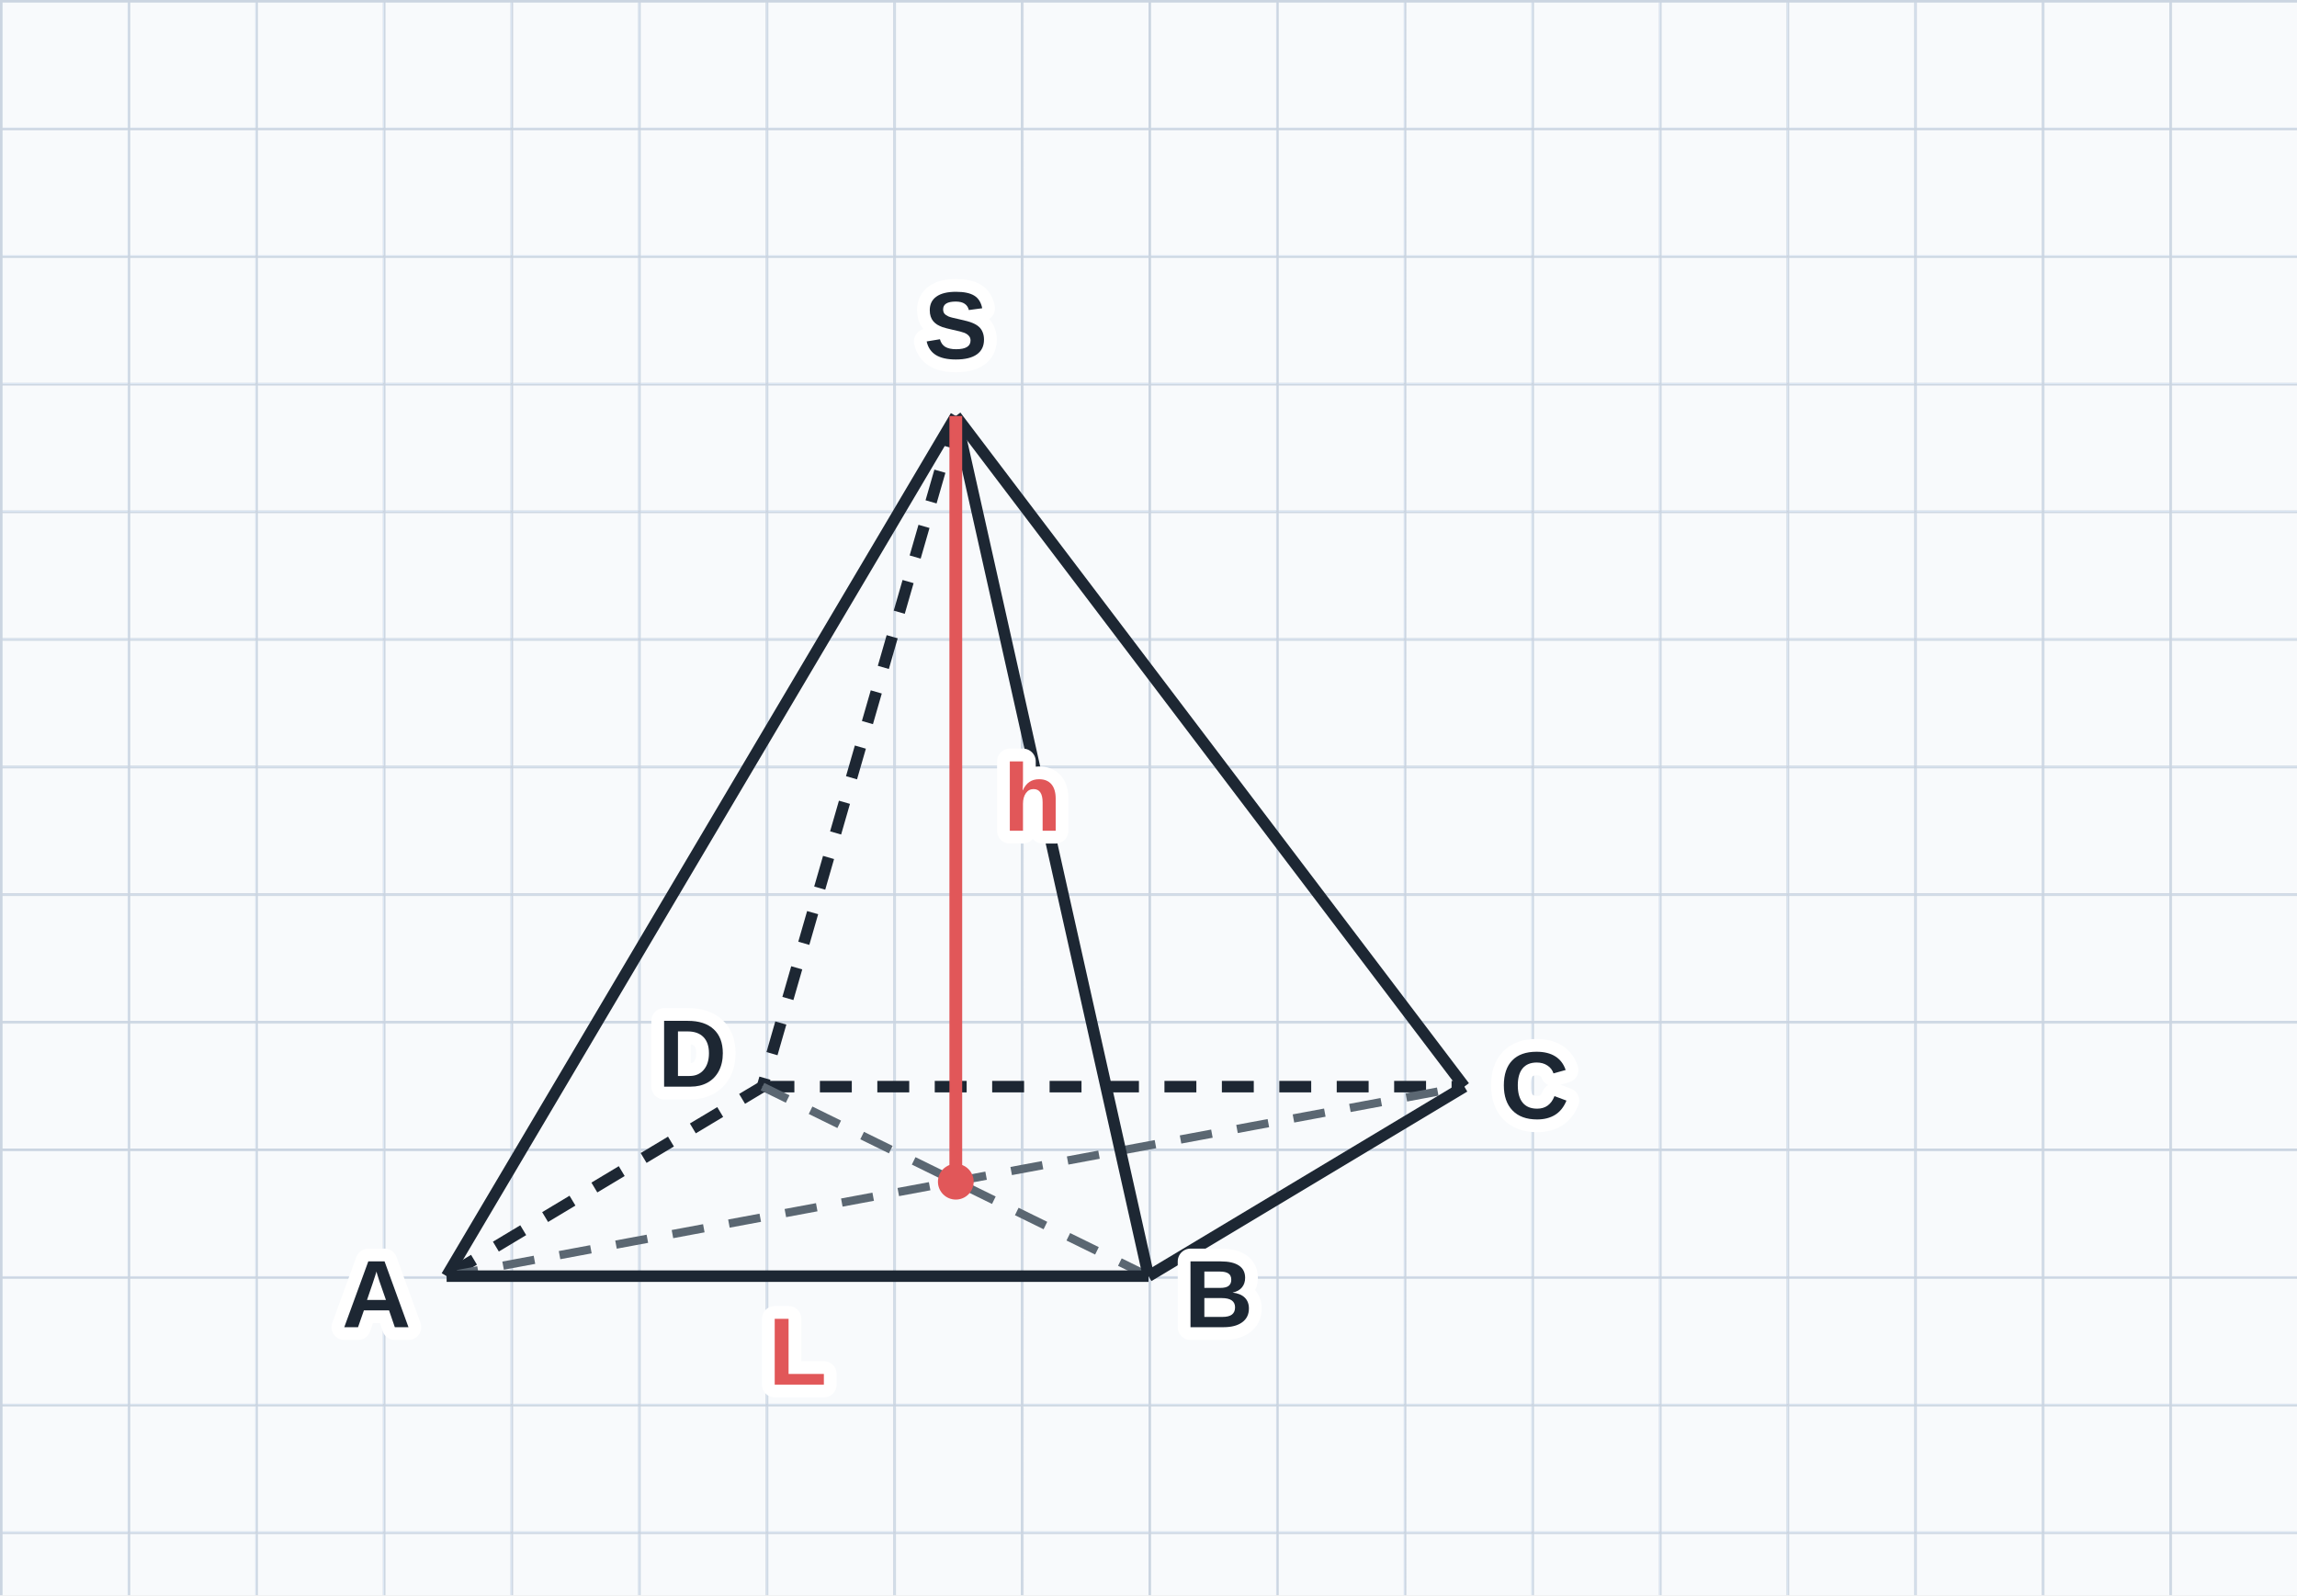
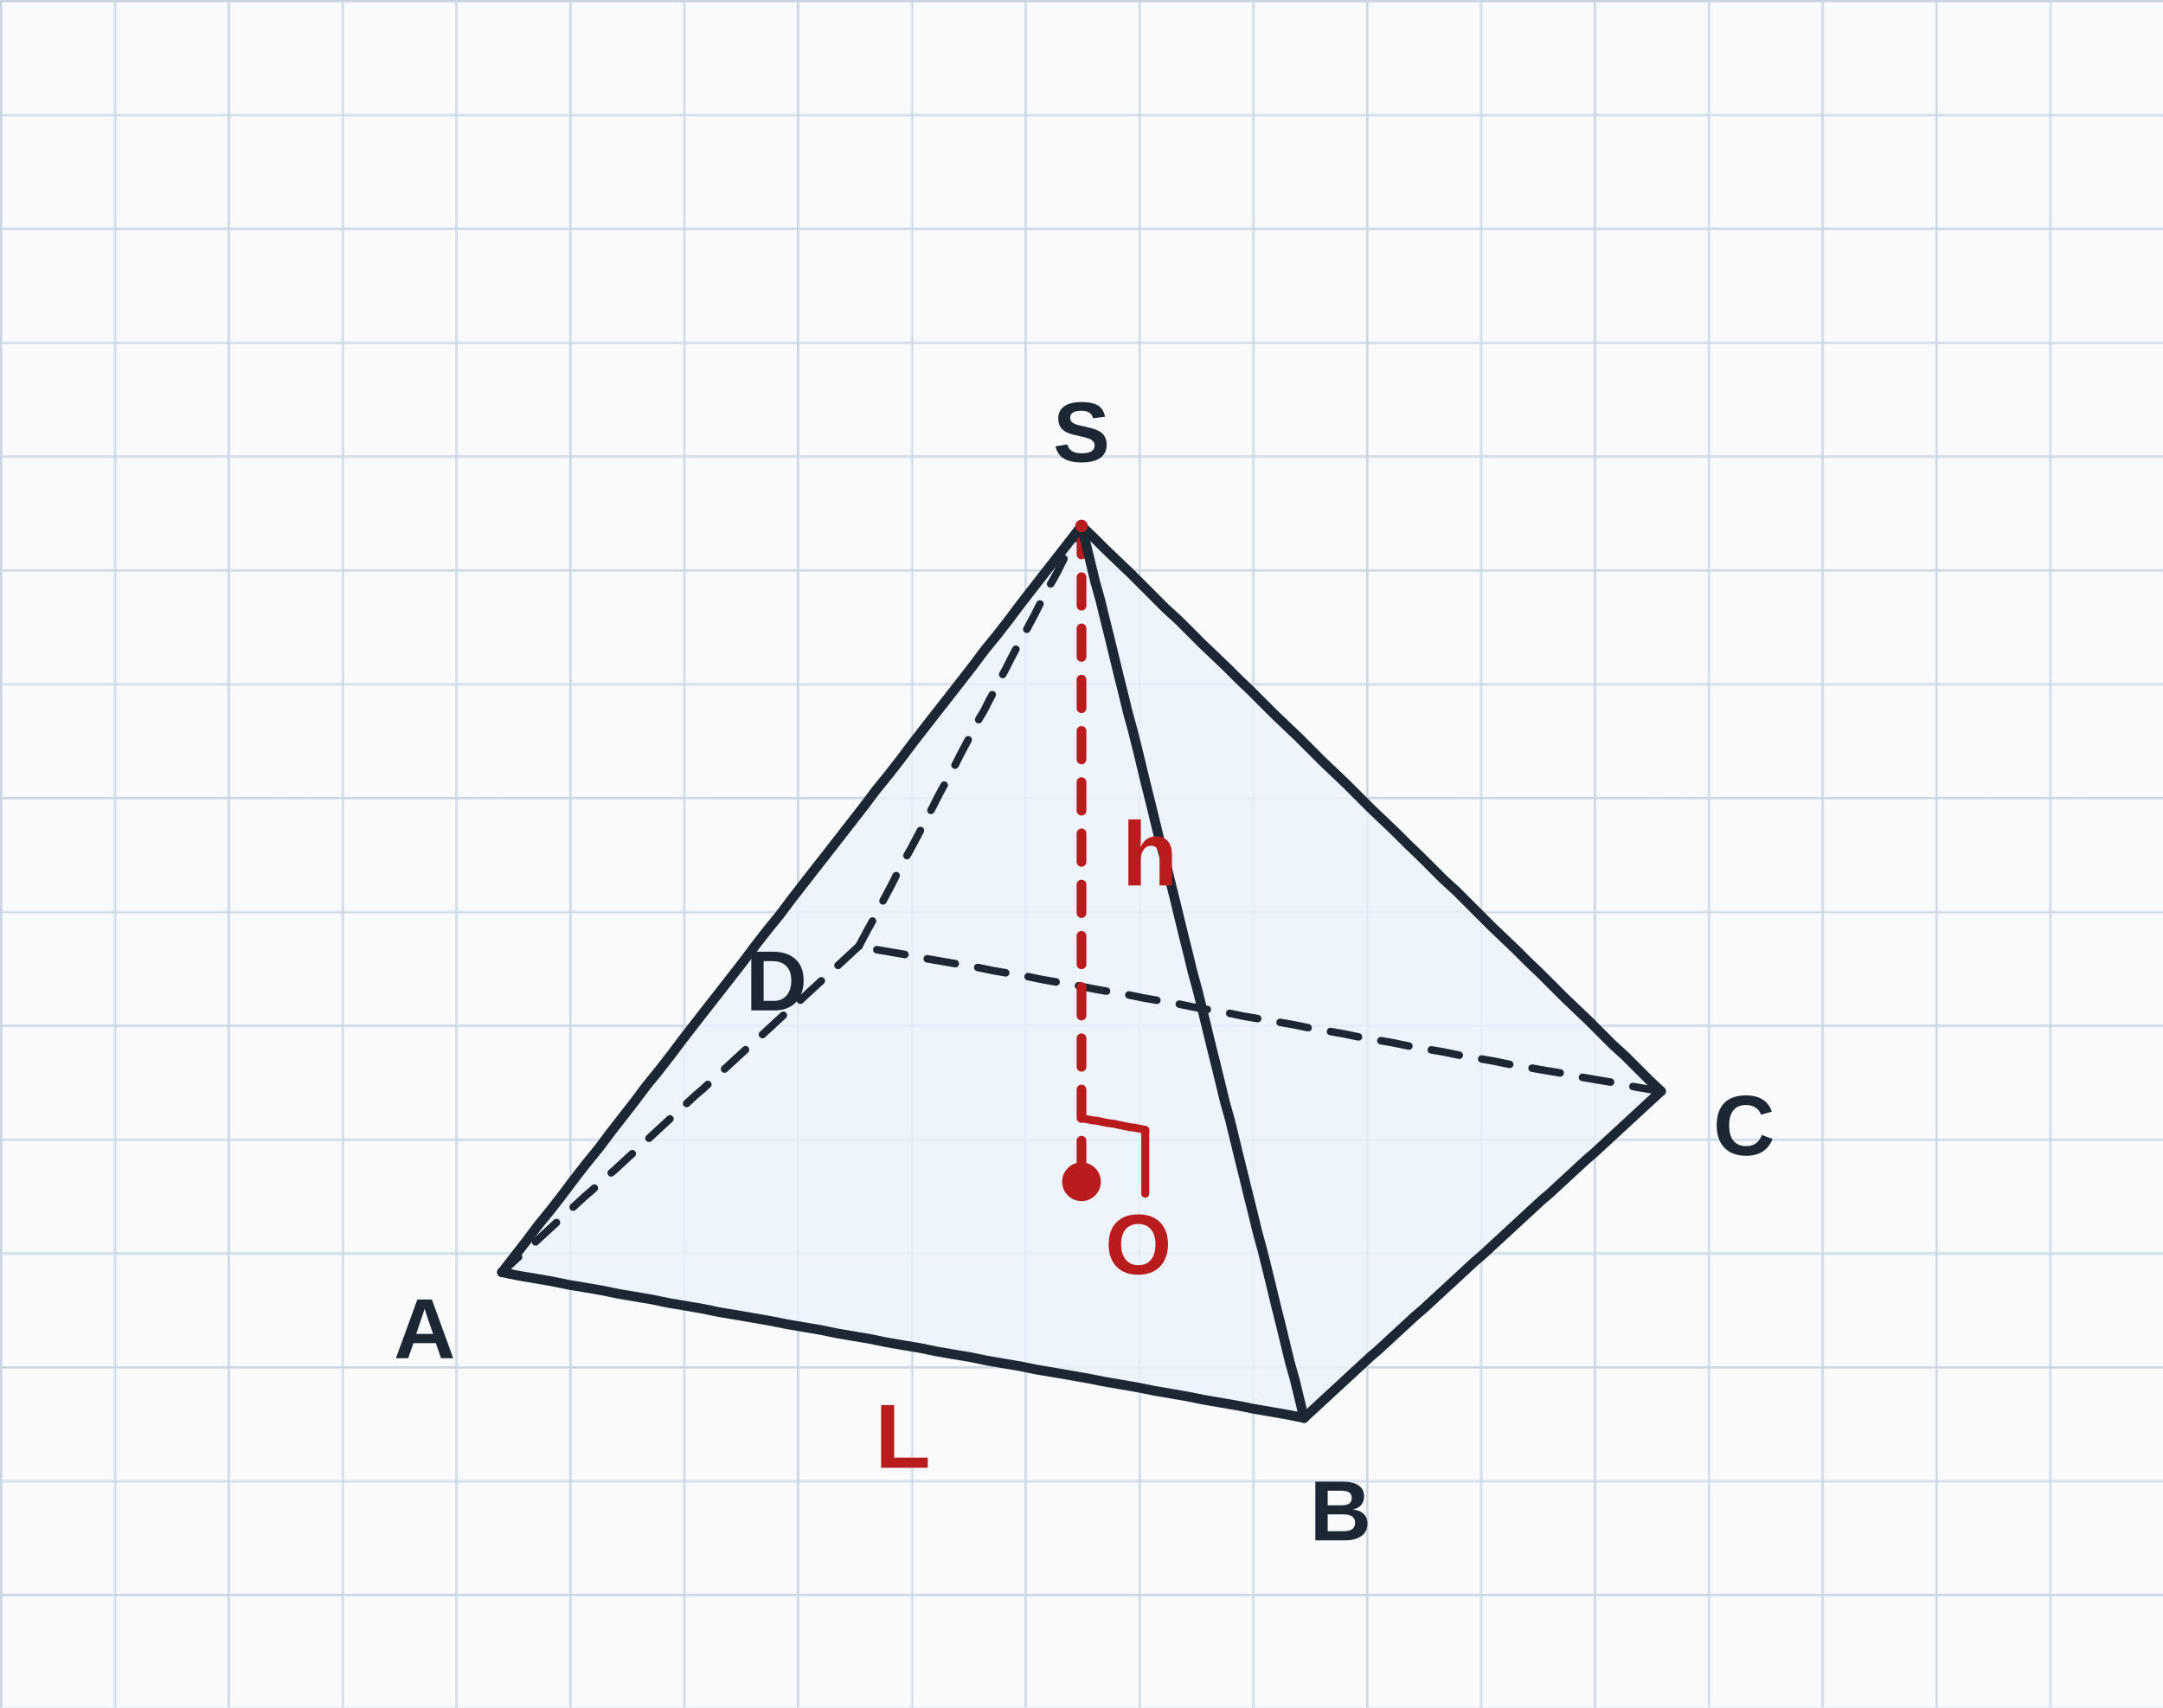
- <svg xmlns="http://www.w3.org/2000/svg" viewBox="0 0 360 250" font-family="Segoe UI, Arial, sans-serif">
+ <svg xmlns="http://www.w3.org/2000/svg" viewBox="0 0 380 300" font-family="Segoe UI, Arial, sans-serif">
  <defs>
-     <pattern id="grid-t12c4chopdeu" width="20" height="20" patternUnits="userSpaceOnUse">
+     <pattern id="nlg" width="20" height="20" patternUnits="userSpaceOnUse">
      <path d="M20 0H0V20" fill="none" stroke="#cbd5e1" stroke-width="0.8" />
    </pattern>
  </defs>
-   <rect width="360" height="250" fill="#f8fafc" />
-   <rect width="360" height="250" fill="url(#grid-t12c4chopdeu)" />
-   <line x1="70.0" y1="200.0" x2="119.5" y2="170.3" stroke="#1d2733" stroke-width="1.8" stroke-dasharray="5 4" />
-   <line x1="119.5" y1="170.3" x2="229.5" y2="170.3" stroke="#1d2733" stroke-width="1.8" stroke-dasharray="5 4" />
-   <line x1="149.8" y1="65.2" x2="119.5" y2="170.3" stroke="#1d2733" stroke-width="1.8" stroke-dasharray="5 4" />
-   <line x1="70.0" y1="200.0" x2="229.5" y2="170.3" stroke="#5b6772" stroke-width="1.3" stroke-dasharray="5 4" />
-   <line x1="180.0" y1="200.0" x2="119.5" y2="170.3" stroke="#5b6772" stroke-width="1.3" stroke-dasharray="5 4" />
-   <line x1="70.0" y1="200.0" x2="180.0" y2="200.0" stroke="#1d2733" stroke-width="1.8" />
-   <line x1="180.0" y1="200.0" x2="229.5" y2="170.3" stroke="#1d2733" stroke-width="1.8" />
-   <line x1="149.8" y1="65.2" x2="70.0" y2="200.0" stroke="#1d2733" stroke-width="1.8" />
-   <line x1="149.8" y1="65.2" x2="180.0" y2="200.0" stroke="#1d2733" stroke-width="1.8" />
-   <line x1="149.8" y1="65.2" x2="229.5" y2="170.3" stroke="#1d2733" stroke-width="1.8" />
-   <line x1="149.8" y1="65.2" x2="149.8" y2="185.2" stroke="#e15759" stroke-width="2" />
-   <circle cx="149.8" cy="185.2" r="2.8" fill="#e15759" />
-   <text stroke="white" stroke-width="4" stroke-linejoin="round" x="161.8" y="130.2" text-anchor="middle" font-size="15" font-weight="bold" fill="white">h</text>
-   <text x="161.8" y="130.2" text-anchor="middle" font-size="15" font-weight="bold" fill="#e15759">h</text>
-   <text stroke="white" stroke-width="4" stroke-linejoin="round" x="125.0" y="217.0" text-anchor="middle" font-size="15" font-weight="bold" fill="white">L</text>
-   <text x="125.0" y="217.0" text-anchor="middle" font-size="15" font-weight="bold" fill="#e15759">L</text>
-   <text stroke="white" stroke-width="4" stroke-linejoin="round" x="149.8" y="56.2" text-anchor="middle" font-size="15" font-weight="bold" fill="white">S</text>
-   <text x="149.8" y="56.2" text-anchor="middle" font-size="15" font-weight="bold" fill="#1d2733">S</text>
-   <text stroke="white" stroke-width="4" stroke-linejoin="round" x="59.0" y="208.0" text-anchor="middle" font-size="15" font-weight="bold" fill="white">A</text>
-   <text x="59.0" y="208.0" text-anchor="middle" font-size="15" font-weight="bold" fill="#1d2733">A</text>
-   <text stroke="white" stroke-width="4" stroke-linejoin="round" x="191.0" y="208.0" text-anchor="middle" font-size="15" font-weight="bold" fill="white">B</text>
-   <text x="191.0" y="208.0" text-anchor="middle" font-size="15" font-weight="bold" fill="#1d2733">B</text>
-   <text stroke="white" stroke-width="4" stroke-linejoin="round" x="240.5" y="175.3" text-anchor="middle" font-size="15" font-weight="bold" fill="white">C</text>
-   <text x="240.5" y="175.3" text-anchor="middle" font-size="15" font-weight="bold" fill="#1d2733">C</text>
-   <text stroke="white" stroke-width="4" stroke-linejoin="round" x="108.5" y="170.3" text-anchor="middle" font-size="15" font-weight="bold" fill="white">D</text>
-   <text x="108.5" y="170.3" text-anchor="middle" font-size="15" font-weight="bold" fill="#1d2733">D</text>
+   <rect width="380" height="300" fill="#f8fafc" />
+   <rect width="380" height="300" fill="url(#nlg)" />
+   <polygon points="88.2,223.5 190,92.4 291.8,191.7 229.1,249.1" fill="#eaf2fb" opacity="0.8" />
+   <path d="M291.8 191.7L288.8 191.2L285.9 190.7L283 190.1L280 189.6L277.1 189.1L274.2 188.5L271.2 188L268.3 187.5L265.3 187L262.4 186.4L259.5 185.9L256.5 185.4L253.6 184.8L250.7 184.3L247.7 183.8L244.8 183.2L241.9 182.7L238.9 182.2L236 181.6L233.1 181.1L230.1 180.6L227.2 180L224.3 179.5L221.3 179L218.4 178.5L215.5 177.9L212.5 177.4L209.6 176.9L206.7 176.3L203.7 175.8L200.8 175.3L197.9 174.7L194.9 174.2L192 173.7L189.1 173.1L186.1 172.6L183.2 172.1L180.3 171.5L177.3 171L174.4 170.5L171.5 169.9L168.5 169.4L165.6 168.9L162.7 168.4L159.7 167.8L156.8 167.3L153.8 166.8L150.9 166.2" fill="none" stroke="#1d2733" stroke-width="1.326" stroke-linecap="round" stroke-linejoin="round" stroke-dasharray="5 4" />
+   <path d="M150.9 166.2L149.6 167.4L148.3 168.6L147 169.8L145.7 171L144.4 172.2L143.1 173.4L141.8 174.6L140.5 175.8L139.2 177L137.9 178.1L136.6 179.3L135.3 180.5L134 181.7L132.7 182.9L131.3 184.1L130 185.3L128.7 186.5L127.4 187.7L126.1 188.9L124.8 190.1L123.5 191.3L122.2 192.4L120.9 193.6L119.6 194.8L118.3 196L117 197.2L115.7 198.4L114.4 199.6L113.1 200.8L111.8 202L110.5 203.2L109.2 204.4L107.9 205.6L106.6 206.7L105.3 207.9L104 209.1L102.6 210.3L101.3 211.5L100 212.7L98.7 213.9L97.4 215.1L96.1 216.3L94.8 217.5L93.5 218.7L92.2 219.9L90.9 221L89.6 222.2L88.3 223.4" fill="none" stroke="#1d2733" stroke-width="1.326" stroke-linecap="round" stroke-linejoin="round" stroke-dasharray="5 4" />
+   <path d="M150.9 166.2L151.7 164.7L152.5 163.2L153.4 161.6L154.2 160.1L155 158.5L155.8 157L156.6 155.5L157.4 153.9L158.2 152.4L159 150.9L159.9 149.3L160.7 147.8L161.5 146.3L162.3 144.7L163.1 143.2L163.9 141.7L164.7 140.1L165.5 138.6L166.4 137L167.2 135.5L168 134L168.8 132.4L169.6 130.9L170.4 129.4L171.2 127.8L172 126.3L172.9 124.8L173.7 123.2L174.5 121.7L175.3 120.1L176.1 118.6L176.9 117.1L177.7 115.5L178.5 114L179.4 112.5L180.2 110.9L181 109.4L181.8 107.9L182.6 106.3L183.4 104.8L184.2 103.2L185.1 101.7L185.9 100.2L186.7 98.6L187.5 97.1L188.3 95.6L189.1 94L189.9 92.5" fill="none" stroke="#1d2733" stroke-width="1.326" stroke-linecap="round" stroke-linejoin="round" stroke-dasharray="5 4" />
+   <path d="M190 92.4L190 95.3L190 98.2L190 101L190 103.9L190 106.8L190 109.7L190 112.6L190 115.4L190 118.3L190 121.2L190 124.1L190 127L190 129.9L190 132.7L190 135.6L190 138.5L190 141.4L190 144.3L190 147.1L190 150L190 152.9L190 155.8L190 158.7L190 161.5L190 164.4L190 167.3L190 170.2L190 173.1L190 176L190 178.8L190 181.7L190 184.6L190 187.5L190 190.4L190 193.2L190 196.1L190 199L190 201.9L190 204.8L190 207.6" fill="none" stroke="#b91c1c" stroke-width="1.716" stroke-linecap="round" stroke-linejoin="round" stroke-dasharray="5 4" />
+   <path d="M88.2 223.5L91.1 224.1L94.1 224.6L97 225.1L99.9 225.7L102.9 226.2L105.8 226.7L108.7 227.3L111.7 227.8L114.6 228.3L117.5 228.9L120.5 229.4L123.4 229.9L126.3 230.5L129.3 231L132.2 231.5L135.1 232L138.1 232.6L141 233.1L144 233.6L146.9 234.2L149.8 234.7L152.8 235.2L155.7 235.8L158.6 236.3L161.6 236.8L164.5 237.4L167.4 237.9L170.4 238.4L173.3 239L176.2 239.5L179.2 240L182.1 240.6L185.1 241.1L188 241.6L190.9 242.1L193.9 242.7L196.8 243.2L199.7 243.7L202.7 244.3L205.6 244.8L208.5 245.3L211.5 245.9L214.4 246.4L217.3 246.9L220.3 247.5L223.2 248L226.1 248.5L229.1 249.1" fill="none" stroke="#1d2733" stroke-width="1.7" stroke-linecap="round" stroke-linejoin="round" />
+   <path d="M229.1 249.1L230.4 247.9L231.7 246.7L233 245.5L234.3 244.3L235.6 243.1L236.9 241.9L238.2 240.7L239.5 239.5L240.8 238.3L242.2 237.1L243.5 235.9L244.8 234.7L246.1 233.5L247.4 232.3L248.7 231.1L250 230L251.3 228.8L252.6 227.6L253.9 226.4L255.2 225.2L256.5 224L257.8 222.8L259.1 221.6L260.5 220.4L261.8 219.2L263.1 218L264.4 216.8L265.7 215.6L267 214.4L268.3 213.2L269.6 212L270.9 210.8L272.2 209.7L273.5 208.5L274.8 207.3L276.1 206.1L277.4 204.9L278.7 203.7L280.1 202.5L281.4 201.3L282.7 200.1L284 198.9L285.3 197.7L286.6 196.5L287.9 195.3L289.2 194.1L290.5 192.9L291.8 191.7" fill="none" stroke="#1d2733" stroke-width="1.7" stroke-linecap="round" stroke-linejoin="round" />
+   <path d="M291.8 191.7L291.8 191.7" fill="none" stroke="#1d2733" stroke-width="1.7" stroke-linecap="round" stroke-linejoin="round" />
+   <path d="M88.3 223.4L88.2 223.5" fill="none" stroke="#1d2733" stroke-width="1.7" stroke-linecap="round" stroke-linejoin="round" />
+   <path d="M229.1 249.1L228.3 245.8L227.5 242.5L226.6 239.3L225.8 236L225 232.7L224.2 229.5L223.4 226.2L222.6 222.9L221.8 219.7L220.9 216.4L220.1 213.1L219.3 209.9L218.5 206.6L217.7 203.4L216.9 200.1L216.1 196.8L215.2 193.6L214.4 190.3L213.6 187L212.8 183.8L212 180.5L211.2 177.2L210.4 174L209.5 170.7L208.7 167.4L207.9 164.2L207.1 160.9L206.3 157.6L205.5 154.4L204.7 151.1L203.8 147.9L203 144.6L202.2 141.3L201.4 138.1L200.6 134.8L199.8 131.5L199 128.3L198.1 125L197.3 121.7L196.5 118.5L195.7 115.2L194.9 111.9L194.1 108.7L193.3 105.4L192.4 102.2L191.6 98.9L190.8 95.6L190 92.4" fill="none" stroke="#1d2733" stroke-width="1.7" stroke-linecap="round" stroke-linejoin="round" />
+   <path d="M190 92.4L187.9 95.1L185.8 97.8L183.6 100.6L181.5 103.3L179.4 106L177.3 108.8L175.2 111.5L173 114.2L170.9 117L168.8 119.7L166.7 122.4L164.5 125.2L162.4 127.9L160.3 130.6L158.2 133.4L156.1 136.1L153.9 138.8L151.8 141.6L149.7 144.3L147.6 147L145.5 149.7L143.3 152.5L141.2 155.2L139.1 157.9L137 160.7L134.8 163.4L132.7 166.1L130.6 168.9L128.5 171.6L126.4 174.3L124.2 177.1L122.1 179.8L120 182.5L117.9 185.3L115.8 188L113.6 190.7L111.5 193.5L109.4 196.2L107.3 198.9L105.2 201.7L103 204.4L100.9 207.1L98.8 209.9L96.7 212.6L94.5 215.3L92.4 218.1L90.3 220.8L88.2 223.5" fill="none" stroke="#1d2733" stroke-width="1.7" stroke-linecap="round" stroke-linejoin="round" />
+   <path d="M291.8 191.7L289.7 189.7L287.6 187.6L285.5 185.5L283.3 183.5L281.2 181.4L279.1 179.3L277 177.3L274.8 175.2L272.7 173.1L270.6 171L268.5 169L266.4 166.9L264.2 164.8L262.1 162.8L260 160.7L257.9 158.6L255.8 156.5L253.6 154.5L251.5 152.4L249.4 150.3L247.3 148.3L245.2 146.2L243 144.1L240.9 142.1L238.8 140L236.7 137.9L234.5 135.8L232.4 133.8L230.3 131.7L228.2 129.6L226.1 127.6L223.9 125.5L221.8 123.4L219.7 121.3L217.6 119.3L215.5 117.2L213.3 115.1L211.2 113.1L209.1 111L207 108.9L204.8 106.9L202.7 104.8L200.6 102.7L198.5 100.6L196.4 98.6L194.2 96.5L192.1 94.4L190 92.4" fill="none" stroke="#1d2733" stroke-width="1.7" stroke-linecap="round" stroke-linejoin="round" />
+   <path d="M189.9 92.5L190 92.4" fill="none" stroke="#1d2733" stroke-width="1.7" stroke-linecap="round" stroke-linejoin="round" />
+   <path d="M190 92.4L190 92.4" fill="none" stroke="#b91c1c" stroke-width="2.2" stroke-linecap="round" stroke-linejoin="round" />
+   <path d="M201.2 209.7L201.2 208.7L201.2 207.8L201.2 206.9L201.2 205.9L201.2 205L201.2 204.1L201.2 203.1L201.2 202.2L201.2 201.3L201.2 200.3L201.2 199.4L201.2 198.5" fill="none" stroke="#b91c1c" stroke-width="1.4" stroke-linecap="round" stroke-linejoin="round" />
+   <path d="M201.2 198.5L200.3 198.3L199.3 198.1L198.4 198L197.5 197.8L196.5 197.6L195.6 197.4L194.7 197.3L193.7 197.1L192.8 196.9L191.9 196.8L190.9 196.6L190 196.4" fill="none" stroke="#b91c1c" stroke-width="1.4" stroke-linecap="round" stroke-linejoin="round" />
+   <circle cx="190" cy="207.6" r="3.4" fill="#b91c1c" />
+   <text x="74.6" y="233.4" font-size="15" font-weight="bold" fill="#1d2733" text-anchor="middle" dominant-baseline="central">A</text>
+   <text x="235.5" y="265.4" font-size="15" font-weight="bold" fill="#1d2733" text-anchor="middle" dominant-baseline="central">B</text>
+   <text x="306.4" y="197.7" font-size="15" font-weight="bold" fill="#1d2733" text-anchor="middle" dominant-baseline="central">C</text>
+   <text x="136.4" y="172.3" font-size="15" font-weight="bold" fill="#1d2733" text-anchor="middle" dominant-baseline="central">D</text>
+   <text x="190" y="75.9" font-size="15" font-weight="bold" fill="#1d2733" text-anchor="middle" dominant-baseline="central">S</text>
+   <text x="202" y="150" font-size="16" font-weight="bold" fill="#b91c1c" text-anchor="middle" dominant-baseline="central">h</text>
+   <text x="158.6" y="252.3" font-size="16" font-weight="bold" fill="#b91c1c" text-anchor="middle" dominant-baseline="central">L</text>
+   <text x="200" y="218.6" font-size="15" font-weight="bold" fill="#b91c1c" text-anchor="middle" dominant-baseline="central">O</text>
</svg>
